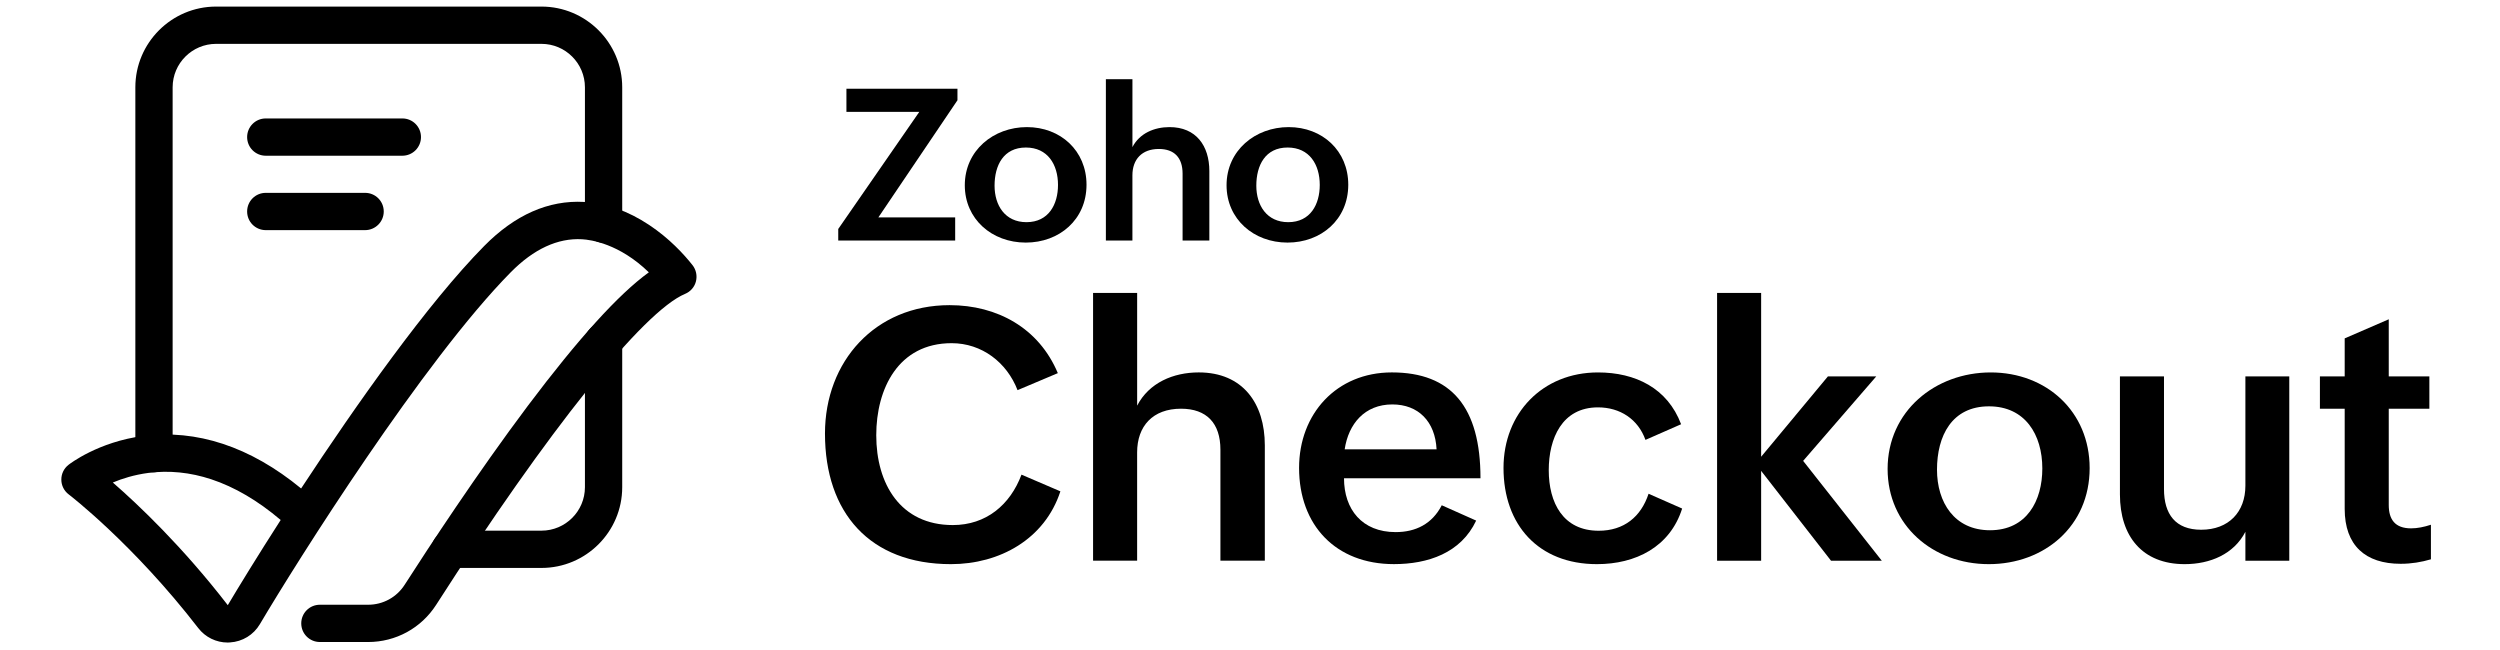
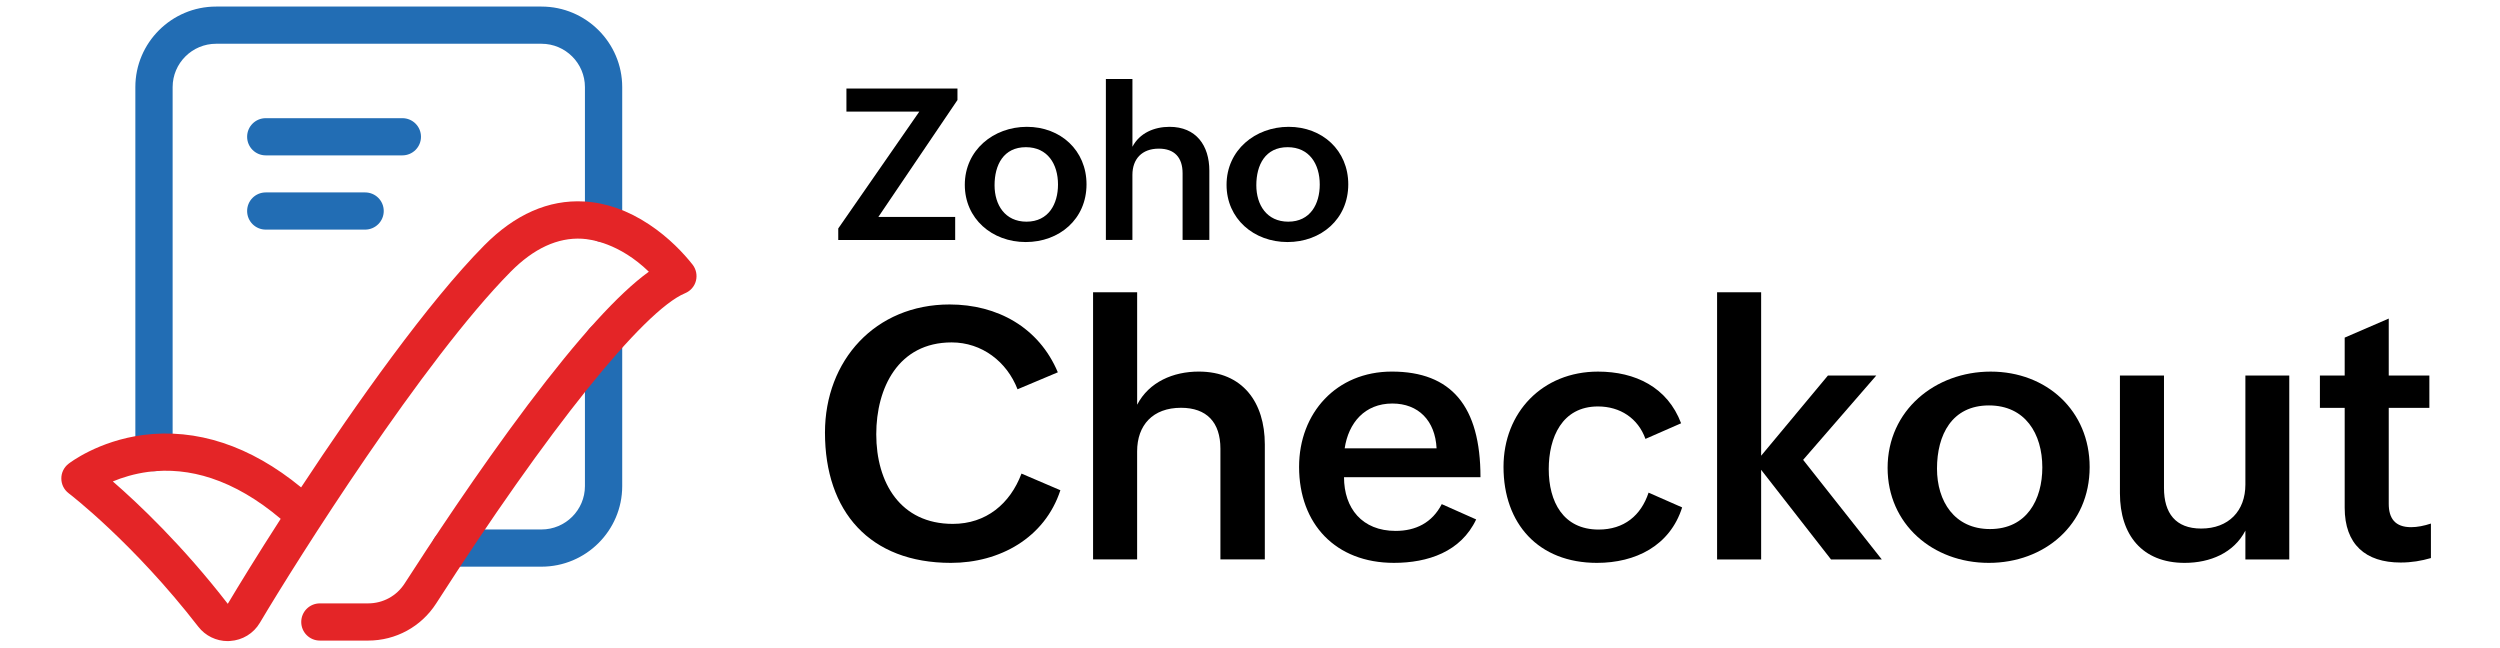
- <svg xmlns="http://www.w3.org/2000/svg" version="1.1" id="Layer_1" x="0px" y="0px" viewBox="0 0 1140 296" style="enable-background:new 0 0 1140 296;" xml:space="preserve">
-   <g>
-     <g>
-       <path d="M483.54,224.05c-7.14,21.82-27.7,33.2-49.91,33.2c-37.04,0-57.44-23.46-57.44-59.56c0-32.96,22.92-58.54,56.82-58.54    c21.74,0,40.73,10.44,49.36,31L464,177.91c-4.87-12.63-16.25-21.42-30.06-21.42c-24.33,0-34.37,20.8-34.37,41.98    c0,22.13,10.99,40.96,34.92,40.96c15.15,0,26.13-9.18,31.31-22.99L483.54,224.05z" />
-       <path d="M498.45,133.57h20.09v51.4c5.42-10.44,16.48-15.15,28.09-15.15c20.09,0,30.13,14.13,30.13,33.27v52.58h-20.25v-50.62    c0-12.08-6.28-18.68-17.97-18.68c-12.87,0-20.01,7.93-20.01,19.93v49.36h-20.09V133.57z" />
-       <path d="M673.13,237.39c-6.98,14.83-22.05,19.85-37.51,19.85c-26.53,0-43.24-17.74-43.24-43.87c0-24.64,17.03-43.55,42.3-43.55    c27.15,0,40.42,15.85,40.42,48.26h-62.23c0,14.2,8.24,24.56,23.54,24.56c9.1,0,16.64-3.69,21.03-12.24L673.13,237.39z     M655.08,204.9c-0.63-12.71-8.32-20.48-20.17-20.48c-12.63,0-20.01,8.87-21.74,20.48H655.08z" />
-       <path d="M767.06,231.9c-5.57,17.58-21.27,25.35-38.85,25.35c-26.68,0-42.61-17.89-42.61-43.87c0-24.96,17.81-43.55,43.08-43.55    c17.03,0,31.7,7.14,37.9,23.62l-16.25,7.14c-3.37-9.42-11.54-14.83-21.66-14.83c-16.4,0-22.44,14.2-22.44,28.64    c0,14.83,6.51,27.62,22.76,27.62c11.54,0,19.3-6.36,22.76-16.87L767.06,231.9z" />
-       <path d="M782.99,133.57h20.09v74.71l30.45-36.65h22.05l-33.35,38.53l35.86,45.52h-23.15l-31.86-40.96v40.96h-20.09V133.57z" />
-       <path d="M907.76,169.83c25.5,0,45.12,17.89,45.12,43.63c0,26.45-20.64,43.79-45.99,43.79c-25.58,0-46.14-17.74-46.14-43.4    C860.75,187.48,882.49,169.83,907.76,169.83z M931.3,213.62c0-15.46-7.85-28.33-24.33-28.33c-16.95,0-23.7,13.5-23.7,28.88    c0,14.91,7.93,27.62,24.17,27.62C924.24,241.79,931.3,228.29,931.3,213.62z" />
-       <path d="M1023.9,242.5c-5.26,10.2-16.09,14.75-27.7,14.75c-19.3,0-29.51-12.71-29.51-31.78v-53.83h20.09v51.4    c0,11.46,5.26,18.52,16.95,18.52c12.56,0,20.17-8.08,20.17-20.09v-49.83h20.01v84.05h-20.01V242.5z" />
-       <path d="M1108.49,255.05c-4.32,1.26-8.79,2.04-13.81,2.04c-16.01,0-25.5-8.32-25.5-25.03v-45.67h-11.3v-14.75h11.3v-17.34    l20.09-8.71v26.05h18.52v14.75h-18.52v43.87c0,6.59,2.83,10.67,10.2,10.67c2.83,0,5.96-0.63,9.03-1.65V255.05z" />
-     </g>
-     <g>
-       <path d="M382.23,104.43l36.97-53.42h-33.23V40.47h50.63v5.25l-36.07,53.42h35.03v10.54h-53.32V104.43z" />
-       <path d="M468.27,57.96c15.36,0,27.18,10.78,27.18,26.28c0,15.93-12.43,26.38-27.7,26.38c-15.41,0-27.8-10.68-27.8-26.14    C439.95,68.59,453.04,57.96,468.27,57.96z M482.45,84.33c0-9.31-4.73-17.06-14.65-17.06c-10.21,0-14.28,8.13-14.28,17.4    c0,8.98,4.77,16.64,14.56,16.64C478.19,101.3,482.45,93.17,482.45,84.33z" />
-       <path d="M504.29,36.12h12.1v30.96c3.26-6.29,9.93-9.12,16.92-9.12c12.1,0,18.15,8.51,18.15,20.04v31.67h-12.2V79.18    c0-7.28-3.78-11.25-10.83-11.25c-7.75,0-12.05,4.77-12.05,12.01v29.73h-12.1V36.12z" />
-       <path d="M587.63,57.96c15.36,0,27.18,10.78,27.18,26.28c0,15.93-12.43,26.38-27.7,26.38c-15.41,0-27.8-10.68-27.8-26.14    C559.31,68.59,572.41,57.96,587.63,57.96z M601.81,84.33c0-9.31-4.73-17.06-14.65-17.06c-10.21,0-14.28,8.13-14.28,17.4    c0,8.98,4.77,16.64,14.56,16.64C597.56,101.3,601.81,93.17,601.81,84.33z" />
-     </g>
-   </g>
-   <g>
-     <g>
-       <path class="st1" d="M70.22,215.35c-4.71,0-8.5-3.8-8.5-8.5V39.82C61.71,19.53,78.24,3,98.54,3h148.37    c20.3,0,36.82,16.53,36.82,36.82v62.37c0,4.71-3.8,8.5-8.5,8.5c-4.71,0-8.5-3.8-8.5-8.5V39.82c0-10.91-8.87-19.82-19.82-19.82    H98.54c-10.91,0-19.82,8.87-19.82,19.82v167.03C78.72,211.56,74.92,215.35,70.22,215.35z" />
-     </g>
-     <g>
-       <path class="st1" d="M246.91,258.98h-41.64c-4.71,0-8.5-3.8-8.5-8.5c0-4.71,3.8-8.5,8.5-8.5h41.64c10.91,0,19.82-8.87,19.82-19.82    v-66.42c0-4.71,3.8-8.5,8.5-8.5c4.71,0,8.5,3.8,8.5,8.5v66.42C283.73,242.46,267.21,258.98,246.91,258.98z" />
-     </g>
-     <g>
-       <path class="st1" d="M183.47,71.01h-62.28c-4.71,0-8.5-3.8-8.5-8.5s3.8-8.5,8.5-8.5h62.28c4.71,0,8.5,3.8,8.5,8.5    S188.17,71.01,183.47,71.01z" />
-     </g>
-     <g>
-       <path class="st1" d="M166.49,104.94h-45.3c-4.71,0-8.5-3.8-8.5-8.5c0-4.71,3.8-8.5,8.5-8.5h45.3c4.71,0,8.5,3.8,8.5,8.5    C174.99,101.14,171.16,104.94,166.49,104.94z" />
-     </g>
-     <g>
-       <path class="st2" d="M103.84,293c-5.24,0-10.21-2.41-13.44-6.61c-29.62-38.35-58.79-60.75-59.08-60.95    c-2.1-1.59-3.35-4.08-3.35-6.72c-0.03-2.64,1.19-5.13,3.26-6.75c0.54-0.43,13.55-10.49,34.13-13.18    c12.02-1.56,24.24-0.37,36.26,3.6c12.16,4,24.12,10.83,35.69,20.35c25.06-38.13,57.72-84.45,83.48-110.56    c14.03-14.23,29.34-20.98,45.53-20.1c10.06,0.57,20.04,4.08,29.68,10.49c9.21,6.12,15.85,13.35,19.79,18.34    c1.64,2.1,2.21,4.82,1.56,7.4s-2.49,4.68-4.96,5.7c-19.05,7.97-62.54,62.28-113.51,141.8c-6.8,10.6-18.4,16.95-31.01,16.95h-22    c-4.71,0-8.5-3.8-8.5-8.5c0-4.71,3.8-8.5,8.5-8.5h22c6.78,0,13.01-3.4,16.67-9.13c11.11-17.32,33.17-50.94,56.16-81.59    c23.1-30.7,41.27-50.8,55.17-60.86c-13.44-13.04-26.39-14.85-30.47-15.08c-11.08-0.62-22.03,4.45-32.49,15.05    c-39.83,40.37-97.38,131.68-114.41,160.48c-2.86,4.85-7.94,7.97-13.58,8.31C104.55,292.97,104.21,293,103.84,293z M51.45,220.03    c11.57,10.06,31.78,29.2,52.42,55.93c5.05-8.5,13.55-22.39,24.12-38.84c-10.38-8.82-21.01-15.05-31.66-18.57    c-9.58-3.17-19.25-4.14-28.74-2.89C61.15,216.52,55.68,218.25,51.45,220.03z" />
-     </g>
-   </g>
+ <svg xmlns="http://www.w3.org/2000/svg" width="193" height="50" viewBox="0 0 193 50" fill="none">
+   <path d="M81.862 37.846C80.654 41.532 77.173 43.454 73.413 43.454C67.142 43.454 63.688 39.492 63.688 33.394C63.688 27.826 67.569 23.505 73.308 23.505C76.988 23.505 80.203 25.269 81.664 28.742L78.554 30.052C77.73 27.919 75.803 26.434 73.465 26.434C69.346 26.434 67.647 29.948 67.647 33.525C67.647 37.264 69.507 40.444 73.558 40.444C76.123 40.444 77.982 38.894 78.859 36.561L81.862 37.846Z" fill="black" />
+   <path d="M84.387 22.562H87.788V31.245C88.706 29.481 90.578 28.686 92.543 28.686C95.945 28.686 97.644 31.073 97.644 34.306V43.188H94.216V34.637C94.216 32.596 93.153 31.481 91.174 31.481C88.995 31.481 87.786 32.821 87.786 34.848V43.186H84.385V22.562H84.387Z" fill="black" />
+   <path d="M113.96 40.1C112.778 42.605 110.227 43.453 107.609 43.453C103.118 43.453 100.289 40.456 100.289 36.042C100.289 31.88 103.172 28.686 107.45 28.686C112.047 28.686 114.293 31.363 114.293 36.838H103.758C103.758 39.236 105.153 40.986 107.743 40.986C109.284 40.986 110.56 40.363 111.303 38.919L113.96 40.1ZM110.904 34.611C110.797 32.465 109.495 31.152 107.489 31.152C105.351 31.152 104.102 32.65 103.809 34.611H110.904Z" fill="black" />
+   <path d="M129.862 39.172C128.919 42.142 126.261 43.454 123.285 43.454C118.768 43.454 116.071 40.432 116.071 36.044C116.071 31.828 119.086 28.688 123.364 28.688C126.247 28.688 128.731 29.894 129.781 32.677L127.029 33.883C126.459 32.292 125.076 31.378 123.362 31.378C120.586 31.378 119.563 33.777 119.563 36.216C119.563 38.721 120.666 40.882 123.417 40.882C125.37 40.882 126.684 39.807 127.27 38.032L129.862 39.172Z" fill="black" />
+   <path d="M132.559 22.562H135.96V35.182L141.115 28.992H144.848L139.202 35.5L145.273 43.189H141.354L135.96 36.27V43.189H132.559V22.562Z" fill="black" />
+   <path d="M153.682 28.688C157.999 28.688 161.321 31.709 161.321 36.057C161.321 40.525 157.827 43.454 153.535 43.454C149.204 43.454 145.723 40.458 145.723 36.123C145.723 31.669 149.404 28.688 153.682 28.688ZM157.667 36.084C157.667 33.473 156.338 31.299 153.548 31.299C150.679 31.299 149.536 33.579 149.536 36.177C149.536 38.696 150.879 40.843 153.628 40.843C156.472 40.843 157.667 38.562 157.667 36.084Z" fill="black" />
+   <path d="M173.344 40.963C172.454 42.686 170.62 43.454 168.655 43.454C165.387 43.454 163.659 41.307 163.659 38.086V28.993H167.06V37.676C167.06 39.611 167.951 40.804 169.93 40.804C172.056 40.804 173.344 39.439 173.344 37.41V28.993H176.732V43.191H173.344V40.963Z" fill="black" />
+   <path d="M187.665 43.083C186.934 43.296 186.177 43.427 185.327 43.427C182.617 43.427 181.01 42.022 181.01 39.199V31.485H179.097V28.993H181.01V26.064L184.411 24.593V28.993H187.547V31.485H184.411V38.895C184.411 40.008 184.891 40.698 186.138 40.698C186.617 40.698 187.147 40.591 187.667 40.419V43.083H187.665Z" fill="black" />
+   <path d="M64.711 17.64L70.97 8.617H65.344V6.836H73.916V7.723L67.809 16.747H73.74V18.527H64.713V17.64H64.711Z" fill="black" />
+   <path d="M79.277 9.791C81.878 9.791 83.879 11.611 83.879 14.23C83.879 16.921 81.775 18.686 79.189 18.686C76.58 18.686 74.483 16.882 74.483 14.27C74.483 11.586 76.699 9.791 79.277 9.791ZM81.678 14.245C81.678 12.672 80.877 11.363 79.198 11.363C77.469 11.363 76.78 12.736 76.78 14.302C76.78 15.819 77.588 17.113 79.245 17.113C80.957 17.111 81.678 15.738 81.678 14.245Z" fill="black" />
+   <path d="M85.376 6.101H87.424V11.331C87.976 10.269 89.105 9.791 90.288 9.791C92.337 9.791 93.361 11.228 93.361 13.176V18.525H91.296V13.375C91.296 12.145 90.656 11.475 89.462 11.475C88.15 11.475 87.422 12.28 87.422 13.503V18.525H85.374V6.101H85.376Z" fill="black" />
+   <path d="M99.485 9.791C102.085 9.791 104.086 11.611 104.086 14.23C104.086 16.921 101.982 18.686 99.397 18.686C96.788 18.686 94.69 16.882 94.69 14.27C94.69 11.586 96.908 9.791 99.485 9.791ZM101.885 14.245C101.885 12.672 101.085 11.363 99.405 11.363C97.677 11.363 96.988 12.736 96.988 14.302C96.988 15.819 97.795 17.113 99.453 17.113C101.166 17.111 101.885 15.738 101.885 14.245Z" fill="black" />
+   <path d="M11.888 36.377C11.091 36.377 10.449 35.735 10.449 34.941V6.726C10.447 3.299 13.246 0.507 16.683 0.507H41.801C45.238 0.507 48.035 3.299 48.035 6.726V17.262C48.035 18.058 47.392 18.698 46.596 18.698C45.799 18.698 45.157 18.056 45.157 17.262V6.726C45.157 4.883 43.655 3.378 41.801 3.378H16.683C14.836 3.378 13.327 4.877 13.327 6.726V34.941C13.327 35.736 12.684 36.377 11.888 36.377Z" fill="#226DB4" />
+   <path d="M41.801 43.747H34.752C33.954 43.747 33.313 43.105 33.313 42.311C33.313 41.515 33.956 40.875 34.752 40.875H41.801C43.648 40.875 45.157 39.377 45.157 37.527V26.308C45.157 25.512 45.8 24.872 46.596 24.872C47.393 24.872 48.035 25.514 48.035 26.308V37.527C48.035 40.956 45.238 43.747 41.801 43.747Z" fill="#226DB4" />
+   <path d="M31.061 11.995H20.517C19.72 11.995 19.078 11.353 19.078 10.559C19.078 9.765 19.721 9.123 20.517 9.123H31.061C31.858 9.123 32.5 9.765 32.5 10.559C32.5 11.353 31.857 11.995 31.061 11.995Z" fill="#226DB4" />
+   <path d="M28.186 17.726H20.517C19.72 17.726 19.078 17.084 19.078 16.291C19.078 15.495 19.721 14.855 20.517 14.855H28.186C28.984 14.855 29.625 15.497 29.625 16.291C29.625 17.084 28.977 17.726 28.186 17.726Z" fill="#226DB4" />
+   <path d="M17.58 49.493C16.693 49.493 15.851 49.086 15.305 48.377C10.29 41.899 5.352 38.115 5.302 38.081C4.947 37.812 4.735 37.392 4.735 36.946C4.73 36.5 4.937 36.079 5.287 35.806C5.379 35.733 7.581 34.034 11.065 33.579C13.1 33.316 15.169 33.517 17.204 34.188C19.263 34.863 21.288 36.017 23.246 37.625C27.489 31.184 33.018 23.36 37.379 18.949C39.755 16.546 42.347 15.405 45.087 15.554C46.791 15.65 48.48 16.243 50.112 17.326C51.672 18.36 52.796 19.581 53.463 20.424C53.74 20.779 53.837 21.238 53.727 21.674C53.617 22.11 53.305 22.465 52.887 22.637C49.662 23.983 42.299 33.157 33.67 46.59C32.519 48.38 30.555 49.453 28.42 49.453H24.695C23.898 49.453 23.256 48.811 23.256 48.017C23.256 47.221 23.9 46.581 24.695 46.581H28.42C29.568 46.581 30.623 46.007 31.242 45.039C33.123 42.113 36.858 36.434 40.75 31.257C44.661 26.071 47.737 22.676 50.09 20.976C47.815 18.774 45.623 18.468 44.932 18.429C43.056 18.324 41.202 19.181 39.431 20.971C32.688 27.791 22.945 43.215 20.062 48.079C19.578 48.899 18.718 49.426 17.763 49.483C17.7 49.488 17.643 49.493 17.58 49.493ZM8.71 37.167C10.669 38.867 14.091 42.1 17.585 46.615C18.44 45.179 19.879 42.833 21.669 40.054C19.911 38.564 18.111 37.512 16.308 36.917C14.687 36.382 13.05 36.218 11.443 36.429C10.353 36.574 9.427 36.867 8.71 37.167Z" fill="#E42527" />
</svg>
